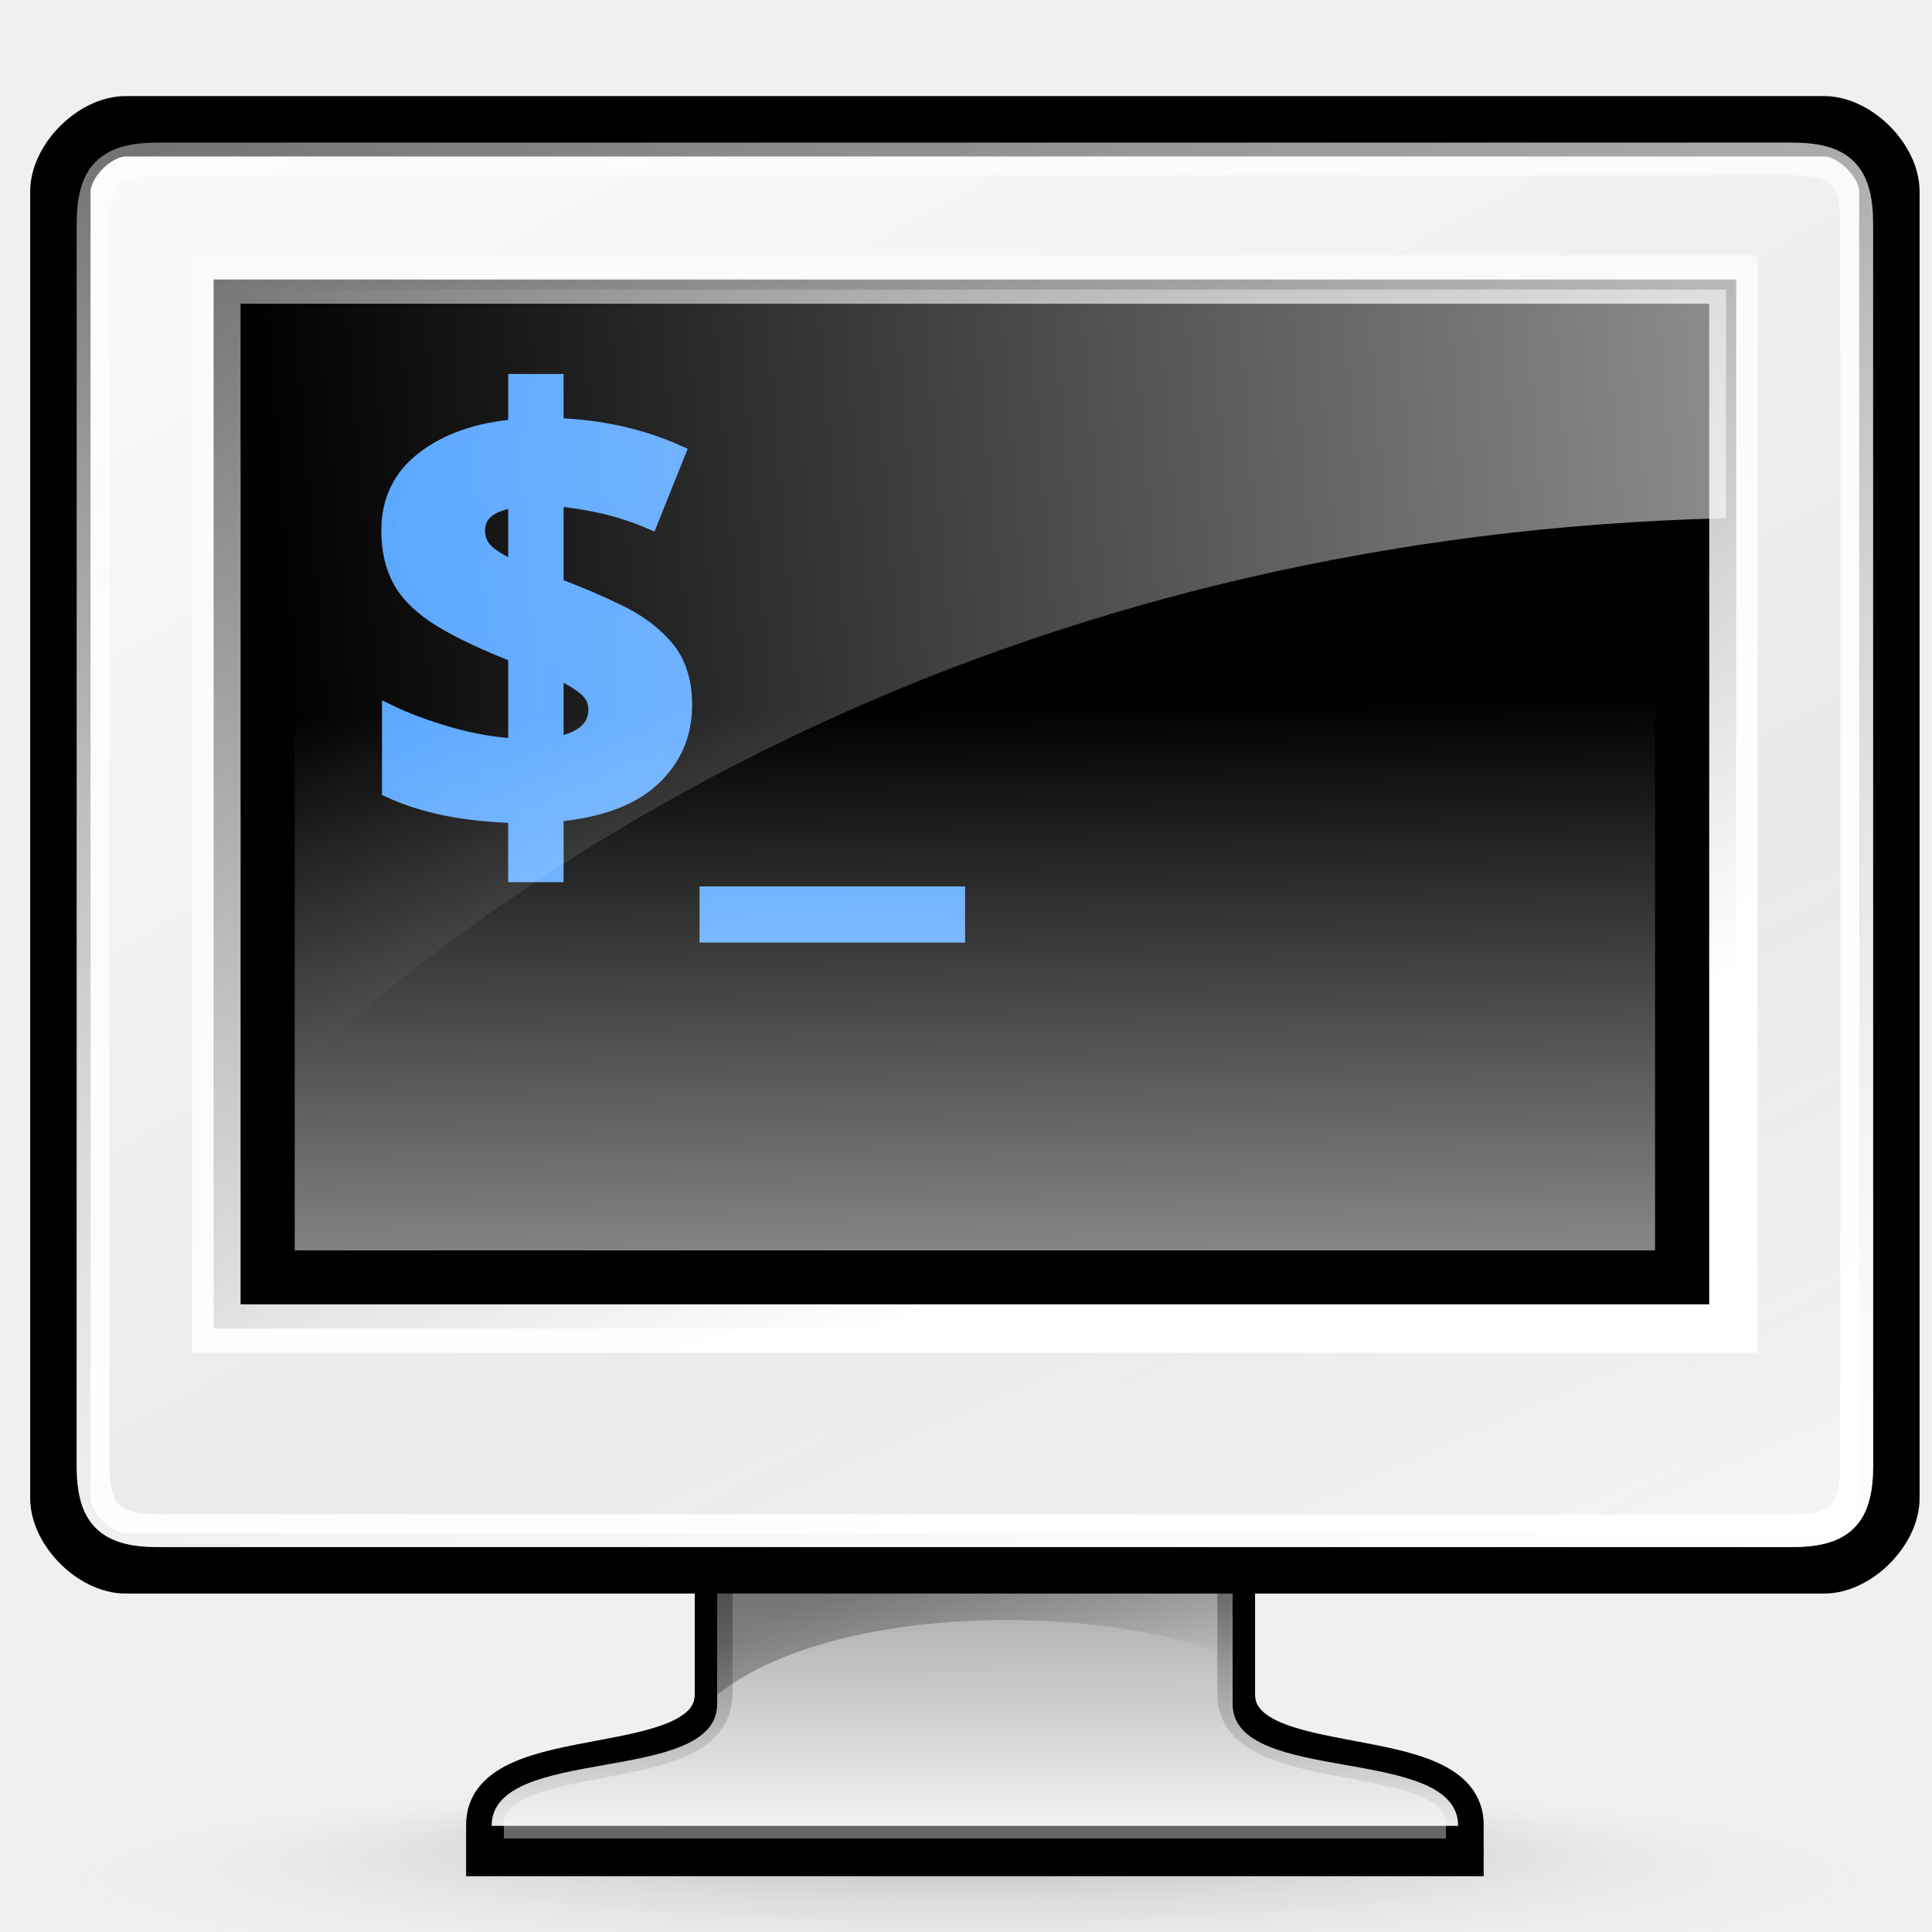
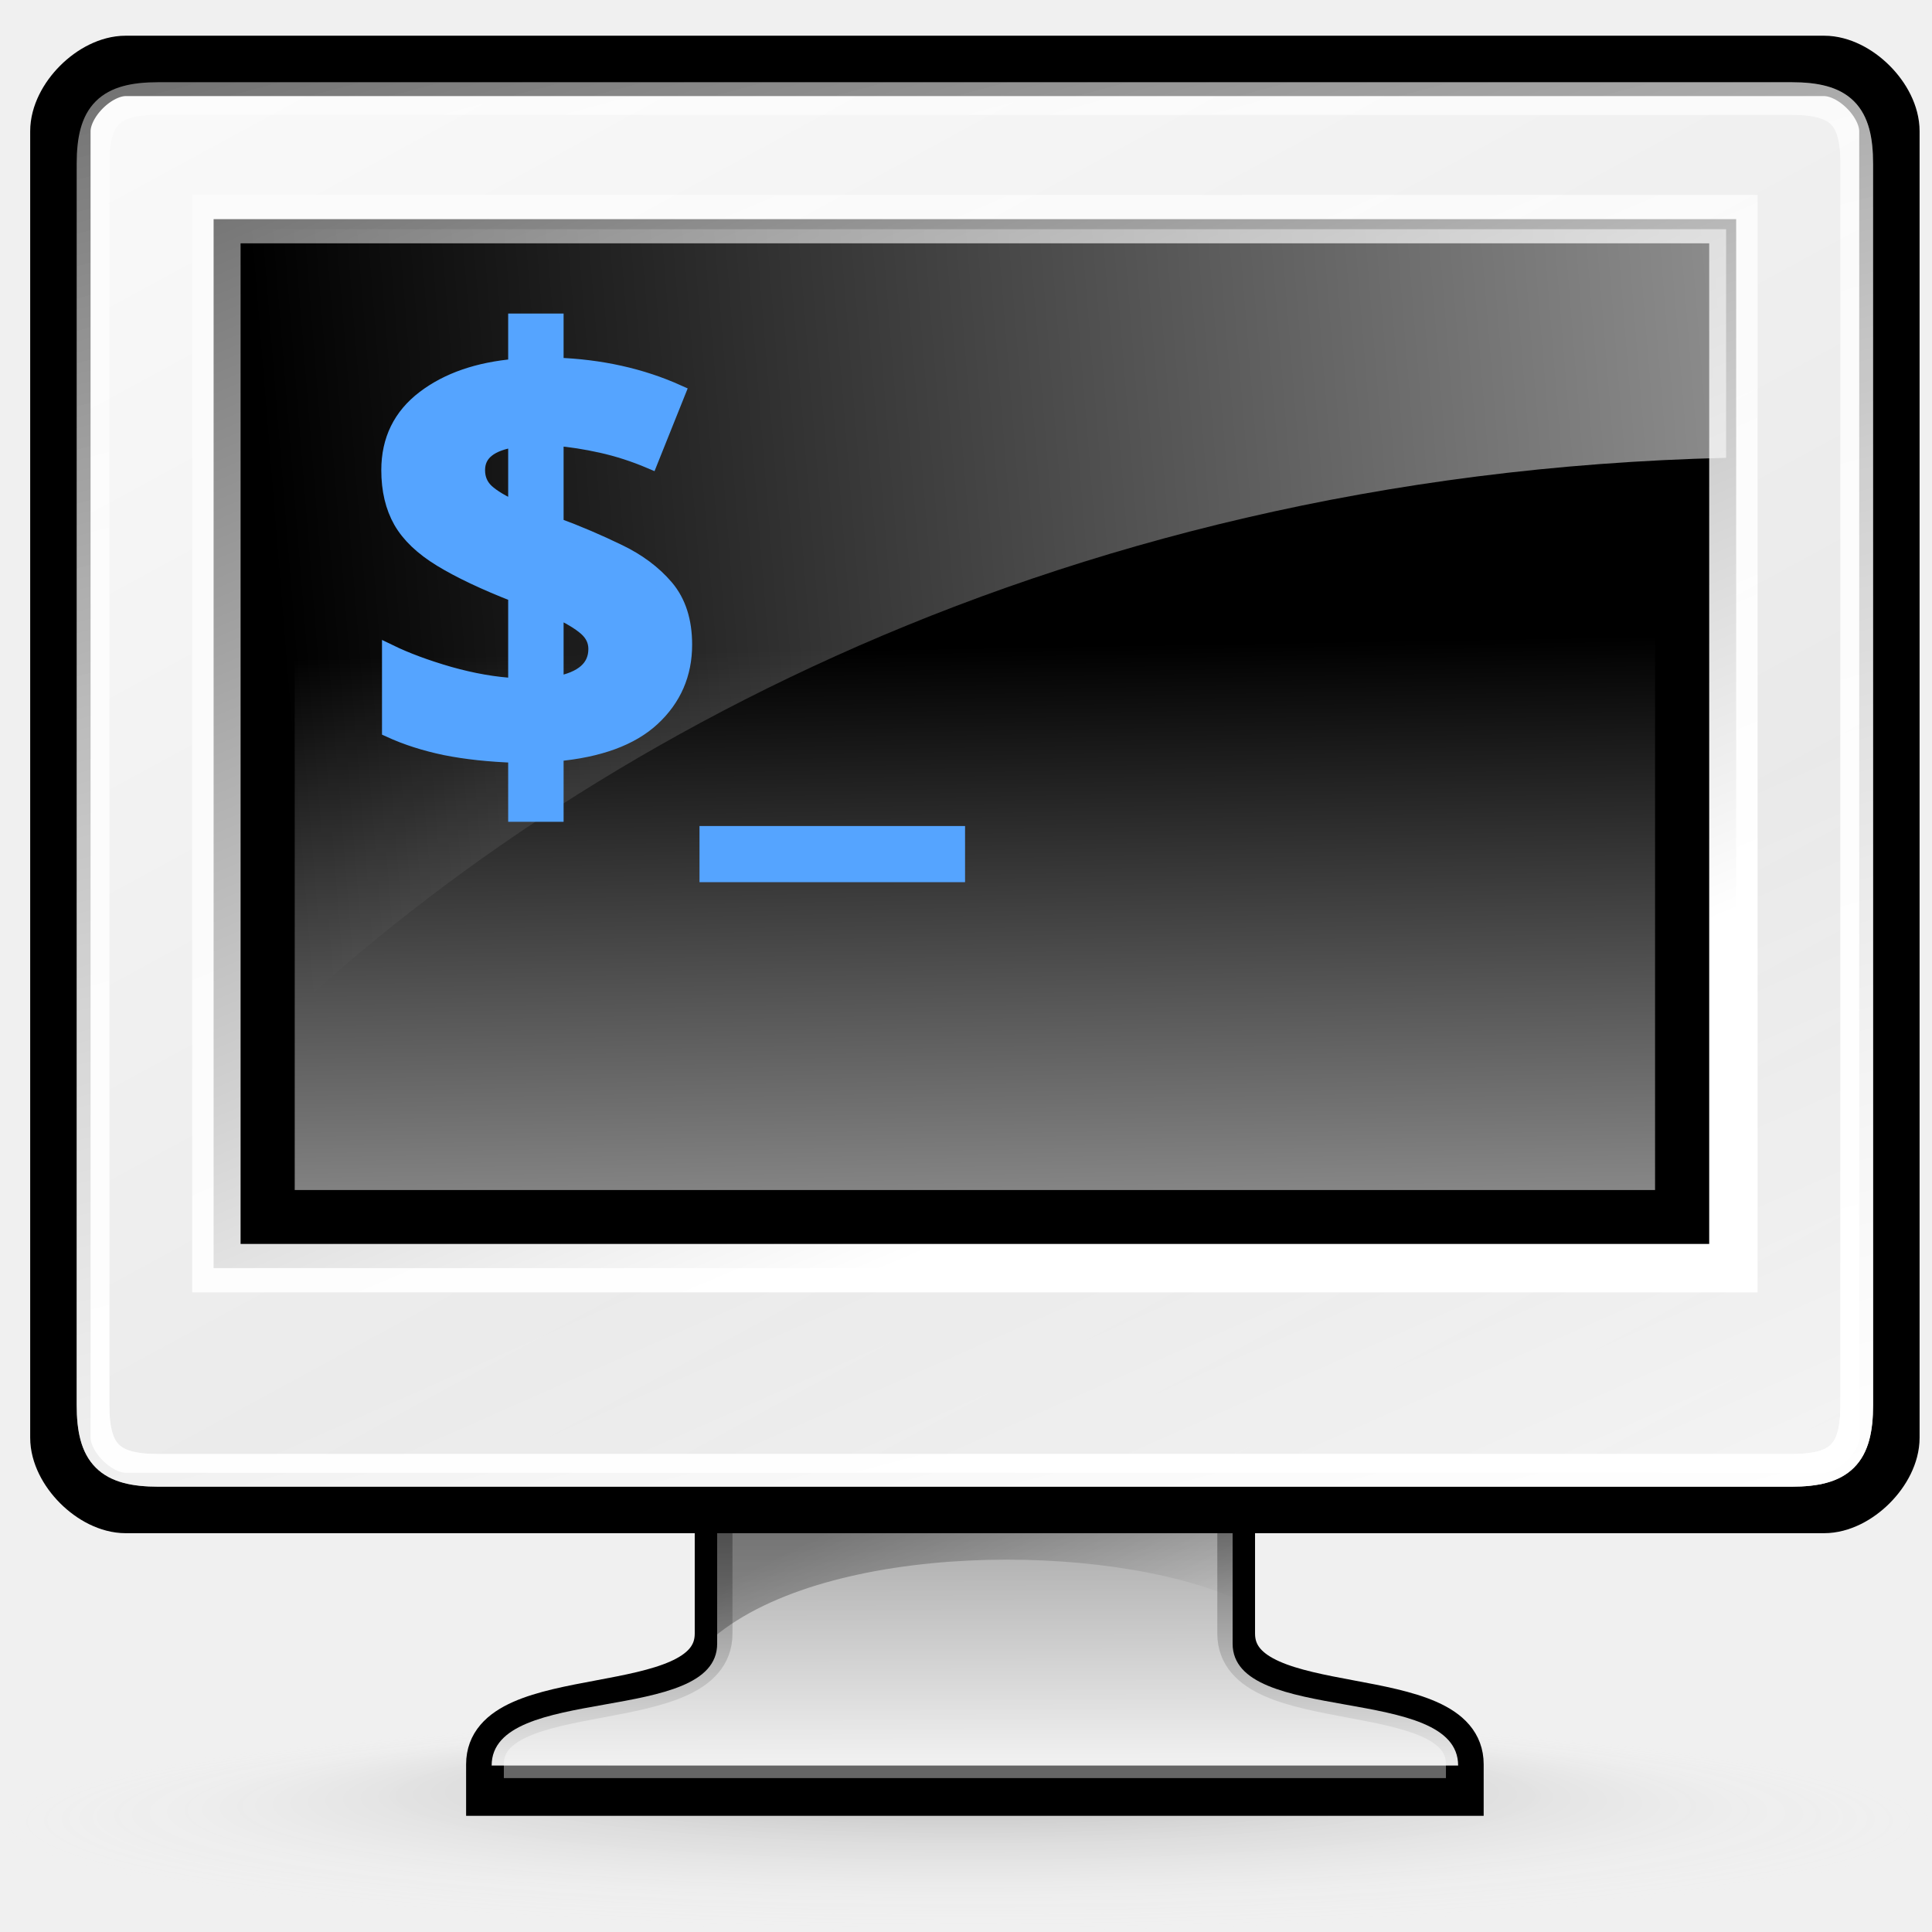
<svg xmlns="http://www.w3.org/2000/svg" xmlns:xlink="http://www.w3.org/1999/xlink" version="1.0" x="00" y="00" width="128" height="128" id="Etiquette">
  <defs id="Gradients">
    <linearGradient id="linearGradient2341">
      <stop style="stop-color:#ffffff;stop-opacity:0.157;" offset="0" id="stop2342" />
      <stop style="stop-color:#ffffff;stop-opacity:1;" offset="1" id="stop2343" />
    </linearGradient>
-     <linearGradient xlink:href="#linearGradient2363" id="linearGradient3419" gradientUnits="userSpaceOnUse" gradientTransform="matrix(0.97891,0,0,0.76533,-4.655542,-4.616859)" x1="8.124" y1="-41.234" x2="81.071" y2="172.116" />
+     <linearGradient xlink:href="#linearGradient2363" id="linearGradient3419" gradientUnits="userSpaceOnUse" gradientTransform="matrix(0.97891,0,0,0.76533,-4.655542,-8.616859)" x1="8.124" y1="-41.234" x2="81.071" y2="172.116" />
    <linearGradient id="linearGradient2347">
      <stop style="stop-color:#ffffff;stop-opacity:0;" offset="0" id="stop2348" />
      <stop style="stop-color:#ffffff;stop-opacity:0.471;" offset="1" id="stop2349" />
    </linearGradient>
-     <linearGradient xlink:href="#linearGradient2347" id="linearGradient3415" gradientUnits="userSpaceOnUse" gradientTransform="matrix(1.043391,0,0,0.718032,-4.655542,-4.616859)" x1="89.696" y1="145.413" x2="89.696" y2="29.383" />
+     <linearGradient xlink:href="#linearGradient2347" id="linearGradient3415" gradientUnits="userSpaceOnUse" gradientTransform="matrix(1.043391,0,0,0.718032,-4.655542,-8.616859)" x1="89.696" y1="145.413" x2="89.696" y2="29.383" />
    <linearGradient id="linearGradient2372">
      <stop style="stop-color:#000000;stop-opacity:0.471;" offset="0" id="stop2373" />
      <stop style="stop-color:#000000;stop-opacity:0;" offset="1" id="stop2374" />
    </linearGradient>
-     <linearGradient xlink:href="#linearGradient2372" id="linearGradient3413" gradientUnits="userSpaceOnUse" gradientTransform="matrix(2.138091,0,0,0.549583,0,-13.43192)" x1="23.875" y1="219.557" x2="37.456" y2="226.497" />
+     <linearGradient xlink:href="#linearGradient2372" id="linearGradient3413" gradientUnits="userSpaceOnUse" gradientTransform="matrix(2.138091,0,0,0.549583,0,-17.43192)" x1="23.875" y1="219.557" x2="37.456" y2="226.497" />
    <linearGradient id="linearGradient2363">
      <stop style="stop-color:#ffffff;stop-opacity:0;" offset="0" id="stop2364" />
      <stop style="stop-color:#ffffff;stop-opacity:1;" offset="1" id="stop2365" />
    </linearGradient>
-     <linearGradient xlink:href="#linearGradient2363" id="linearGradient3412" gradientUnits="userSpaceOnUse" gradientTransform="matrix(4.740851,0,0,0.158028,-4.655542,-4.616859)" x1="7.759" y1="801.044" x2="21.452" y2="801.044" />
+     <linearGradient xlink:href="#linearGradient2363" id="linearGradient3412" gradientUnits="userSpaceOnUse" gradientTransform="matrix(4.740851,0,0,0.158028,-4.655542,-8.616859)" x1="7.759" y1="801.044" x2="21.452" y2="801.044" />
    <linearGradient id="linearGradient3057">
      <stop style="stop-color:#000000;stop-opacity:0.192;" offset="0" id="stop3058" />
      <stop style="stop-color:#000000;stop-opacity:0.141;" offset="0.342" id="stop3059" />
      <stop style="stop-color:#ffffff;stop-opacity:0;" offset="1" id="stop3060" />
    </linearGradient>
    <radialGradient xlink:href="#linearGradient3057" id="radialGradient3411" gradientUnits="userSpaceOnUse" gradientTransform="scale(2.855494,0.350202)" cx="28.016" cy="415.831" fx="27.829" fy="401.331" r="23.201" />
    <linearGradient id="linearGradient2386">
      <stop style="stop-color:#ffffff;stop-opacity:1;" offset="0" id="stop2387" />
      <stop style="stop-color:#46a046;stop-opacity:1;" offset="0.5" id="stop2414" />
      <stop style="stop-color:#267726;stop-opacity:1;" offset="1" id="stop2388" />
    </linearGradient>
    <linearGradient id="linearGradient1958">
      <stop style="stop-color:#000000;stop-opacity:0.196;" offset="0" id="stop1959" />
      <stop style="stop-color:#000000;stop-opacity:0;" offset="1" id="stop1960" />
    </linearGradient>
    <linearGradient id="TransparentWhite">
      <stop style="stop-color:#ffffff;stop-opacity:0;" offset="0" id="stopwhitefull" />
      <stop style="stop-color:#ffffff;stop-opacity:1;" offset="1" id="stopwhitetransparent" />
    </linearGradient>
    <linearGradient id="WhiteTransparent">
      <stop style="stop-color:#ffffff;stop-opacity:1;" offset="0" id="stopWhiteFull" />
      <stop style="stop-color:#ffffff;stop-opacity:0;" offset="1" id="stopWhiteTransparent" />
    </linearGradient>
-     <linearGradient xlink:href="#linearGradient2341" id="linearGradient1297" gradientUnits="userSpaceOnUse" gradientTransform="matrix(1.910124,0,0,0.481661,0.879421,11.94337)" x1="36.733" y1="173.605" x2="37.127" y2="232.27" />
-     <linearGradient xlink:href="#TransparentWhite" id="linearGradient1935" gradientTransform="matrix(1.343102,0,0,0.744545,0,4)" x1="13.424" y1="48.322" x2="145.211" y2="42.415" gradientUnits="userSpaceOnUse" />
-     <linearGradient xlink:href="#WhiteTransparent" id="linearGradient1939" gradientTransform="matrix(1.128152,0,0,0.886405,0,4)" x1="-7.668" y1="-22.305" x2="108.598" y2="145.622" gradientUnits="userSpaceOnUse" />
-     <linearGradient xlink:href="#WhiteTransparent" id="linearGradient1943" gradientTransform="matrix(1.202561,0,0,0.831558,0,4)" x1="70.46" y1="87.961" x2="-17.925" y2="-56.904" gradientUnits="userSpaceOnUse" />
-     <linearGradient xlink:href="#WhiteTransparent" id="linearGradient1945" gradientUnits="userSpaceOnUse" gradientTransform="matrix(1.128152,0,0,0.886405,0,4)" x1="119.221" y1="138.057" x2="80.859" y2="69.979" />
-     <linearGradient xlink:href="#WhiteTransparent" id="linearGradient1954" gradientTransform="matrix(1.12626,0,0,0.739153,4.392217,9.260823)" x1="58.873" y1="144.631" x2="56.428" y2="50.784" gradientUnits="userSpaceOnUse" />
-     <linearGradient xlink:href="#linearGradient2363" id="linearGradient2878" gradientUnits="userSpaceOnUse" gradientTransform="matrix(0.97891,0,0,0.76533,-4.655542,-4.616859)" x1="8.124" y1="-41.234" x2="81.071" y2="172.116" />
+     <linearGradient xlink:href="#linearGradient2341" id="linearGradient1297" gradientUnits="userSpaceOnUse" gradientTransform="matrix(1.910124,0,0,0.481661,0.879421,7.943368)" x1="36.733" y1="173.605" x2="37.127" y2="232.27" />
+     <linearGradient xlink:href="#TransparentWhite" id="linearGradient1935" gradientTransform="scale(1.343102,0.744545)" x1="13.424" y1="48.322" x2="145.211" y2="42.415" gradientUnits="userSpaceOnUse" />
+     <linearGradient xlink:href="#WhiteTransparent" id="linearGradient1939" gradientTransform="scale(1.128152,0.886405)" x1="-7.668" y1="-22.305" x2="108.598" y2="145.622" gradientUnits="userSpaceOnUse" />
+     <linearGradient xlink:href="#WhiteTransparent" id="linearGradient1943" gradientTransform="scale(1.202561,0.831558)" x1="70.46" y1="87.961" x2="-17.925" y2="-56.904" gradientUnits="userSpaceOnUse" />
+     <linearGradient xlink:href="#WhiteTransparent" id="linearGradient1945" gradientUnits="userSpaceOnUse" gradientTransform="scale(1.128152,0.886405)" x1="119.221" y1="138.057" x2="80.859" y2="69.979" />
+     <linearGradient xlink:href="#WhiteTransparent" id="linearGradient1954" gradientTransform="matrix(1.12626,0,0,0.739153,4.392217,5.260823)" x1="58.873" y1="144.631" x2="56.428" y2="50.784" gradientUnits="userSpaceOnUse" />
  </defs>
-   <path style="fill:url(#radialGradient3411);fill-opacity:1;stroke:none" id="path3396" d="m 146.25,145.625 a 66.25,8.125 0 1 1 -132.5,0 66.25,8.125 0 1 1 132.5,0 z" transform="matrix(0.968712,0,0,0.884612,-13.31977,-4.009195)" />
-   <path style="fill:url(#linearGradient3412);fill-opacity:1;fill-rule:evenodd;stroke:none" d="m 32.131,120.889 0,2.164 64.917,0 0,-2.164 -64.917,0 z" id="path3397" />
-   <path style="fill:#666666;fill-opacity:1;fill-rule:evenodd;stroke:#000000;stroke-width:2.5;stroke-linecap:butt;stroke-linejoin:miter;stroke-miterlimit:4;stroke-opacity:1;stroke-dasharray:none" d="m 47.278,103.578 0,8.656 c 0,5.815 -15.147,2.84 -15.147,8.656 l 0,2.164 64.917,0 0,-2.164 c 0,-5.815 -15.147,-2.84 -15.147,-8.656 l 0,-8.656 -34.622,0 z" id="path3398" />
-   <path style="fill:url(#linearGradient1297);fill-opacity:1;fill-rule:evenodd;stroke:none" d="m 47.514,104.823 0,8.073 c 0,5.424 -14.941,2.649 -14.941,8.073 l 64.033,0 c 0,-5.424 -14.941,-2.649 -14.941,-8.073 l 0,-8.073 -34.151,0 z" id="path3410" />
-   <path style="opacity:0.679;fill:url(#linearGradient3413);fill-opacity:1;fill-rule:evenodd;stroke:none" d="m 47.278,103.578 0,8.899 c 7.574,-6.357 25.967,-6.357 34.622,-2.543 l 0,-6.357 -34.622,0 z" id="path3399" />
-   <path style="fill:none;stroke:none" d="m 79.466,101.403 c -10.531,0 -21.062,0 -31.593,0 -0.208,2.998 0.417,8.908 -0.307,11.819 -0.867,2.795 -4.354,2.848 -6.716,3.669 -2.452,0.714 -5.208,1.125 -7.319,2.544 -1.283,1.163 -0.544,1.812 1.141,1.646 l 61.781,-0.275 c 0.434,-2.539 -1.81,-2.697 -4.149,-2.878 -3.055,-0.837 -6.307,-1.452 -9.145,-2.793 -2.772,-1.762 -1.594,-5.446 -1.859,-8.175 -0.021,-0.727 0.086,-4.361 -0.084,-4.96 -0.17,-0.599 -0.618,-0.932 -1.75,-0.597 z" id="path3400" />
-   <path style="fill:none;stroke:#ffffff;stroke-width:0.866pt;stroke-linecap:butt;stroke-linejoin:miter;stroke-opacity:0.184" d="m 15.901,20.268 97.375,0 0,65.999 -97.375,0 0,-65.999 z" id="path3401" />
-   <path style="fill:#dddddd;fill-opacity:1;fill-rule:evenodd;stroke:#000000;stroke-width:1.25;stroke-linecap:butt;stroke-linejoin:miter;stroke-miterlimit:4;stroke-opacity:0.296;stroke-dasharray:none" d="m 4,12.694 c 0,-2.04 2.288,-4.328 4.328,-4.328 l 112.522,0 c 2.04,0 4.328,2.288 4.328,4.328 l 0,86.556 c 0,2.04 -2.288,4.328 -4.328,4.328 l -112.522,0 c -2.04,0 -4.328,-2.288 -4.328,-4.328 l 0,-86.556 z" id="path3402" />
-   <path style="fill:url(#linearGradient3415);fill-opacity:1;fill-rule:evenodd;stroke:#000000;stroke-width:0.866pt;stroke-linecap:butt;stroke-linejoin:miter;stroke-opacity:0.336" d="m 14.819,19.186 99.539,0 0,68.163 -99.539,0 0,-68.163 z" id="path3403" />
-   <path style="fill:url(#linearGradient1939);fill-opacity:1;fill-rule:evenodd;stroke:none" d="m 4,12.694 c 0,-2.04 2.288,-4.328 4.328,-4.328 l 112.522,0 c 2.04,0 4.328,2.288 4.328,4.328 l 0,86.556 c 0,2.04 -2.288,4.328 -4.328,4.328 l -112.522,0 c -2.04,0 -4.328,-2.288 -4.328,-4.328 l 0,-86.556 z" id="path3404" />
-   <path style="fill:#314e6c;fill-opacity:0.836;fill-rule:evenodd;stroke:#000000;stroke-width:0.866pt;stroke-linecap:butt;stroke-linejoin:miter;stroke-opacity:1" d="m 14.819,19.186 99.539,0 0,68.163 -99.539,0 0,-68.163 z" id="path3405" />
-   <path style="fill:url(#linearGradient1945);fill-opacity:1;fill-rule:evenodd;stroke:#000000;stroke-width:4;stroke-linecap:butt;stroke-linejoin:miter;stroke-miterlimit:4;stroke-opacity:1;stroke-dasharray:none" d="m 4,12.694 c 0,-2.04 2.288,-4.328 4.328,-4.328 l 112.522,0 c 2.04,0 4.328,2.288 4.328,4.328 l 0,86.556 c 0,2.04 -2.288,4.328 -4.328,4.328 l -112.522,0 c -2.04,0 -4.328,-2.288 -4.328,-4.328 l 0,-86.556 z" id="path1944" />
-   <path style="fill:#000000;fill-opacity:1;fill-rule:evenodd;stroke:#000000;stroke-width:1pt;stroke-linecap:butt;stroke-linejoin:miter;stroke-opacity:1" d="m 14.819,19.186 99.539,0 0,68.163 -99.539,0 0,-68.163 z" id="path3406" />
-   <path style="fill:none;stroke:url(#linearGradient1943);stroke-width:3.208;stroke-linecap:butt;stroke-linejoin:miter;stroke-miterlimit:4;stroke-opacity:1" d="m 14.335,18.517 100.509,0 0,69.501 -100.509,0 0,-69.501 z" id="path3407" />
-   <path style="fill:none;stroke:url(#linearGradient2878);stroke-width:2.164;stroke-linecap:butt;stroke-linejoin:miter;stroke-miterlimit:4;stroke-opacity:1" d="m 6.164,14.858 c 0,-3.246 1.082,-4.328 4.328,-4.328 l 108.195,0 c 3.246,0 4.328,1.082 4.328,4.328 l 0,82.228 c 0,3.246 -1.082,4.328 -4.328,4.328 l -108.195,0 c -3.246,0 -4.328,-1.082 -4.328,-4.328 l 0,-82.228 z" id="path3408" />
-   <text xml:space="preserve" style="font-size:40px;font-style:normal;font-variant:normal;font-weight:bold;font-stretch:normal;text-align:start;line-height:125%;writing-mode:lr-tb;text-anchor:start;fill:#55a5ff;fill-opacity:1;stroke:#55a4ff;stroke-width:1;stroke-linecap:butt;stroke-linejoin:miter;stroke-miterlimit:4;stroke-opacity:1;stroke-dasharray:none;font-family:Sans" x="24.042" y="55.632" id="text2115">
-     <tspan id="tspan2117" x="24.042" y="55.632">$_</tspan>
+   <path style="fill:url(#radialGradient3411);fill-opacity:1;stroke:none;stroke-width:3.75;stroke-linecap:round;stroke-linejoin:round;stroke-miterlimit:4;stroke-dashoffset:0;stroke-opacity:1" id="path3396" d="M 146.25 145.625 A 66.25 8.125 0 1 1  13.75,145.625 A 66.25 8.125 0 1 1  146.25 145.625 z" transform="matrix(0.968712,0,0,0.884612,-13.31977,-8.009195)" />
+   <path style="fill:url(#linearGradient3412);fill-opacity:1;fill-rule:evenodd;stroke:none;stroke-width:1pt;stroke-linecap:butt;stroke-linejoin:miter;stroke-opacity:1" d="M 32.131,116.889 L 32.131,119.053 L 97.047,119.053 L 97.047,116.889 L 32.131,116.889 z " id="path3397" />
+   <path style="fill:#666666;fill-opacity:1;fill-rule:evenodd;stroke:#000000;stroke-width:2.5;stroke-linecap:butt;stroke-linejoin:miter;stroke-opacity:1;stroke-miterlimit:4;stroke-dasharray:none" d="M 47.278,99.578 L 47.278,108.233 C 47.278,114.049 32.131,111.074 32.131,116.889 L 32.131,119.053 L 97.047,119.053 L 97.047,116.889 C 97.047,111.074 81.9,114.049 81.9,108.233 L 81.9,99.578 L 47.278,99.578 z " id="path3398" />
+   <path style="fill:url(#linearGradient1297);fill-opacity:1;fill-rule:evenodd;stroke:none;stroke-width:1pt;stroke-linecap:butt;stroke-linejoin:miter;stroke-opacity:1;" d="M 47.514,100.823 L 47.514,108.896 C 47.514,114.32 32.573,111.545 32.573,116.97 L 96.605,116.97 C 96.605,111.545 81.664,114.32 81.664,108.896 L 81.664,100.823 L 47.514,100.823 z " id="path3410" />
+   <path style="fill:url(#linearGradient3413);fill-opacity:1;fill-rule:evenodd;stroke:none;stroke-width:1pt;stroke-linecap:butt;stroke-linejoin:miter;stroke-opacity:1;opacity:0.679;" d="M 47.278,99.578 L 47.278,108.477 C 54.852,102.12 73.245,102.12 81.9,105.935 L 81.9,99.578 L 47.278,99.578 z " id="path3399" />
+   <path style="fill:none;fill-opacity:1;fill-rule:evenodd;stroke:none;stroke-width:0.866pt;stroke-linecap:butt;stroke-linejoin:miter;stroke-opacity:1;" d="M 79.466,97.403 C 68.935,97.403 58.404,97.403 47.873,97.403 C 47.665,100.401 48.29,106.311 47.566,109.221 C 46.699,112.016 43.212,112.07 40.85,112.89 C 38.398,113.605 35.642,114.015 33.531,115.435 C 32.248,116.598 32.986,117.247 34.671,117.081 L 96.452,116.805 C 96.887,114.266 94.642,114.108 92.303,113.927 C 89.248,113.091 85.997,112.475 83.158,111.135 C 80.386,109.373 81.564,105.689 81.299,102.96 C 81.278,102.233 81.386,98.599 81.215,98 C 81.045,97.401 80.597,97.068 79.466,97.403 z " id="path3400" />
+   <path style="fill:none;fill-opacity:1;fill-rule:evenodd;stroke:#ffffff;stroke-width:0.866pt;stroke-linecap:butt;stroke-linejoin:miter;stroke-opacity:0.184" d="M 15.901,16.268 L 113.277,16.268 L 113.277,82.267 L 15.901,82.267 L 15.901,16.268 z " id="path3401" />
+   <path style="fill:#dddddd;fill-opacity:1;fill-rule:evenodd;stroke:#000000;stroke-width:1.25;stroke-linecap:butt;stroke-linejoin:miter;stroke-opacity:0.296;stroke-miterlimit:4;stroke-dasharray:none;" d="M 4,8.694 C 4,6.654 6.288,4.366 8.328,4.366 L 120.85,4.366 C 122.89,4.366 125.178,6.654 125.178,8.694 L 125.178,95.25 C 125.178,97.29 122.89,99.578 120.85,99.578 L 8.328,99.578 C 6.288,99.578 4,97.29 4,95.25 L 4,8.694 z " id="path3402" />
+   <path style="fill:url(#linearGradient3415);fill-opacity:1;fill-rule:evenodd;stroke:#000000;stroke-width:0.866pt;stroke-linecap:butt;stroke-linejoin:miter;stroke-opacity:0.336" d="M 14.819,15.186 L 114.359,15.186 L 114.359,83.349 L 14.819,83.349 L 14.819,15.186 z " id="path3403" />
+   <path style="fill:url(#linearGradient1939);fill-opacity:1.0;fill-rule:evenodd;stroke:none;stroke-width:1pt;stroke-linecap:butt;stroke-linejoin:miter;stroke-opacity:1;" d="M 4,8.694 C 4,6.654 6.288,4.366 8.328,4.366 L 120.85,4.366 C 122.89,4.366 125.178,6.654 125.178,8.694 L 125.178,95.25 C 125.178,97.29 122.89,99.578 120.85,99.578 L 8.328,99.578 C 6.288,99.578 4,97.29 4,95.25 L 4,8.694 z " id="path3404" />
+   <path style="fill:#314e6c;fill-opacity:0.836;fill-rule:evenodd;stroke:#000000;stroke-width:0.866pt;stroke-linecap:butt;stroke-linejoin:miter;stroke-opacity:1" d="M 14.819,15.186 L 114.359,15.186 L 114.359,83.349 L 14.819,83.349 L 14.819,15.186 z " id="path3405" />
+   <path style="fill:url(#linearGradient1945);fill-opacity:1.0;fill-rule:evenodd;stroke:#000000;stroke-width:4;stroke-linecap:butt;stroke-linejoin:miter;stroke-opacity:1;opacity:1;stroke-miterlimit:4;stroke-dasharray:none" d="M 4,8.694 C 4,6.654 6.288,4.366 8.328,4.366 L 120.85,4.366 C 122.89,4.366 125.178,6.654 125.178,8.694 L 125.178,95.25 C 125.178,97.29 122.89,99.578 120.85,99.578 L 8.328,99.578 C 6.288,99.578 4,97.29 4,95.25 L 4,8.694 z " id="path1944" />
+   <path style="fill:#000000;fill-opacity:1;fill-rule:evenodd;stroke:#000000;stroke-width:1pt;stroke-linecap:butt;stroke-linejoin:miter;stroke-opacity:1;" d="M 14.819,15.186 L 114.359,15.186 L 114.359,83.349 L 14.819,83.349 L 14.819,15.186 z " id="path3406" />
+   <path style="fill:none;fill-opacity:1;fill-rule:evenodd;stroke:url(#linearGradient1943);stroke-width:3.208;stroke-linecap:butt;stroke-linejoin:miter;stroke-miterlimit:4;stroke-opacity:1" d="M 14.335,14.517 L 114.843,14.517 L 114.843,84.018 L 14.335,84.018 L 14.335,14.517 z " id="path3407" />
+   <path style="fill:none;fill-opacity:0.75;fill-rule:evenodd;stroke:url(#linearGradient3419);stroke-width:2.164;stroke-linecap:butt;stroke-linejoin:miter;stroke-miterlimit:4;stroke-opacity:1" d="M 6.164,10.858 C 6.164,7.612 7.246,6.53 10.492,6.53 L 118.686,6.53 C 121.932,6.53 123.014,7.612 123.014,10.858 L 123.014,93.086 C 123.014,96.332 121.932,97.414 118.686,97.414 L 10.492,97.414 C 7.246,97.414 6.164,96.332 6.164,93.086 L 6.164,10.858 z " id="path3408" />
+   <path style="fill:url(#linearGradient1935);fill-opacity:1.0;fill-rule:evenodd;stroke:none;stroke-width:1pt;stroke-linecap:butt;stroke-linejoin:miter;stroke-opacity:1;" d="M 14.819,15.186 L 114.359,15.186 L 114.359,30.333 C 68.917,31.415 35.376,50.89 15.901,70.365 L 14.819,15.186 z " id="path3409" />
+   <path style="fill:url(#linearGradient1954);fill-opacity:1;fill-rule:evenodd;stroke:none;stroke-width:1pt;stroke-linecap:butt;stroke-linejoin:miter;stroke-opacity:1" d="M 19.526,19.693 L 109.652,19.693 L 109.652,78.842 L 19.526,78.842 L 19.526,19.693 z " id="path1946" />
+   <path style="fill:none;fill-opacity:0.75;fill-rule:evenodd;stroke:none;stroke-width:3.75;stroke-linecap:butt;stroke-linejoin:miter;stroke-miterlimit:4;stroke-opacity:1" d="M 104.302,50.021 L 31.961,12.421 C 28.413,10.577 26.463,11.261 26.988,13.136 C 27.512,15.012 40.598,36.471 40.484,50.221 C 40.371,63.971 26.694,91.6 26.222,93.461 C 25.75,95.321 27.436,95.765 31.557,93.627 L 104.253,55.914 C 108.124,53.906 108.266,52.081 104.302,50.021 z " id="path2493" />
+   <path style="fill:none;fill-opacity:0.75;fill-rule:evenodd;stroke:none;stroke-width:1.25;stroke-linecap:butt;stroke-linejoin:miter;stroke-miterlimit:4;stroke-opacity:1" d="M 104.302,50.021 L 31.961,12.421 C 28.413,10.577 26.463,11.261 26.988,13.136 C 27.512,15.012 40.598,36.471 40.484,50.221 C 40.371,63.971 26.694,91.6 26.222,93.461 C 25.75,95.321 27.436,95.765 31.557,93.627 L 104.253,55.914 C 108.124,53.906 108.266,52.081 104.302,50.021 z " id="path2496" />
+   <text xml:space="preserve" style="font-size:40;font-style:normal;font-variant:normal;font-weight:bold;font-stretch:normal;text-align:start;line-height:125%;writing-mode:lr;text-anchor:start;fill:#55a4ff;fill-opacity:1;stroke:#55a4ff;stroke-width:1;stroke-linecap:butt;stroke-linejoin:miter;stroke-opacity:1;font-family:Sans;stroke-miterlimit:4;stroke-dasharray:none" x="24.042" y="51.632" id="text2115">
+     <tspan id="tspan2117" x="24.042" y="51.632">$_</tspan>
  </text>
-   <path style="fill:url(#linearGradient1935);fill-opacity:1;fill-rule:evenodd;stroke:none" d="m 14.819,19.186 99.539,0 0,15.147 C 68.917,35.415 35.376,54.89 15.901,74.365 L 14.819,19.186 z" id="path3409" />
-   <path style="fill:url(#linearGradient1954);fill-opacity:1;fill-rule:evenodd;stroke:none" d="m 19.526,23.693 90.126,0 0,59.149 -90.126,0 0,-59.149 z" id="path1946" />
-   <path style="fill:none;stroke:none" d="M 104.302,54.021 31.961,16.421 c -3.548,-1.844 -5.498,-1.16 -4.973,0.715 0.524,1.876 13.61,23.334 13.497,37.084 -0.113,13.75 -13.79,41.379 -14.262,43.24 -0.472,1.86 1.214,2.304 5.335,0.167 L 104.253,59.914 c 3.871,-2.008 4.012,-3.833 0.049,-5.893 z" id="path2493" />
-   <path style="fill:none;stroke:none" d="M 104.302,54.021 31.961,16.421 c -3.548,-1.844 -5.498,-1.16 -4.973,0.715 0.524,1.876 13.61,23.334 13.497,37.084 -0.113,13.75 -13.79,41.379 -14.262,43.24 -0.472,1.86 1.214,2.304 5.335,0.167 L 104.253,59.914 c 3.871,-2.008 4.012,-3.833 0.049,-5.893 z" id="path2496" />
-   <path id="path2091" d="m 6.164,14.858 c 0,-3.246 1.082,-4.328 4.328,-4.328 l 108.195,0 c 3.246,0 4.328,1.082 4.328,4.328 l 0,82.228 c 0,3.246 -1.082,4.328 -4.328,4.328 l -108.195,0 c -3.246,0 -4.328,-1.082 -4.328,-4.328 l 0,-82.228 z" style="fill:none;stroke:url(#linearGradient3419);stroke-width:2.164;stroke-linecap:butt;stroke-linejoin:miter;stroke-miterlimit:4;stroke-opacity:1" />
+   <path id="path2091" d="M 6.164,10.858 C 6.164,7.612 7.246,6.53 10.492,6.53 L 118.686,6.53 C 121.932,6.53 123.014,7.612 123.014,10.858 L 123.014,93.086 C 123.014,96.332 121.932,97.414 118.686,97.414 L 10.492,97.414 C 7.246,97.414 6.164,96.332 6.164,93.086 L 6.164,10.858 z " style="fill:none;fill-opacity:0.75;fill-rule:evenodd;stroke:url(#linearGradient3419);stroke-width:2.164;stroke-linecap:butt;stroke-linejoin:miter;stroke-miterlimit:4;stroke-opacity:1" />
</svg>
